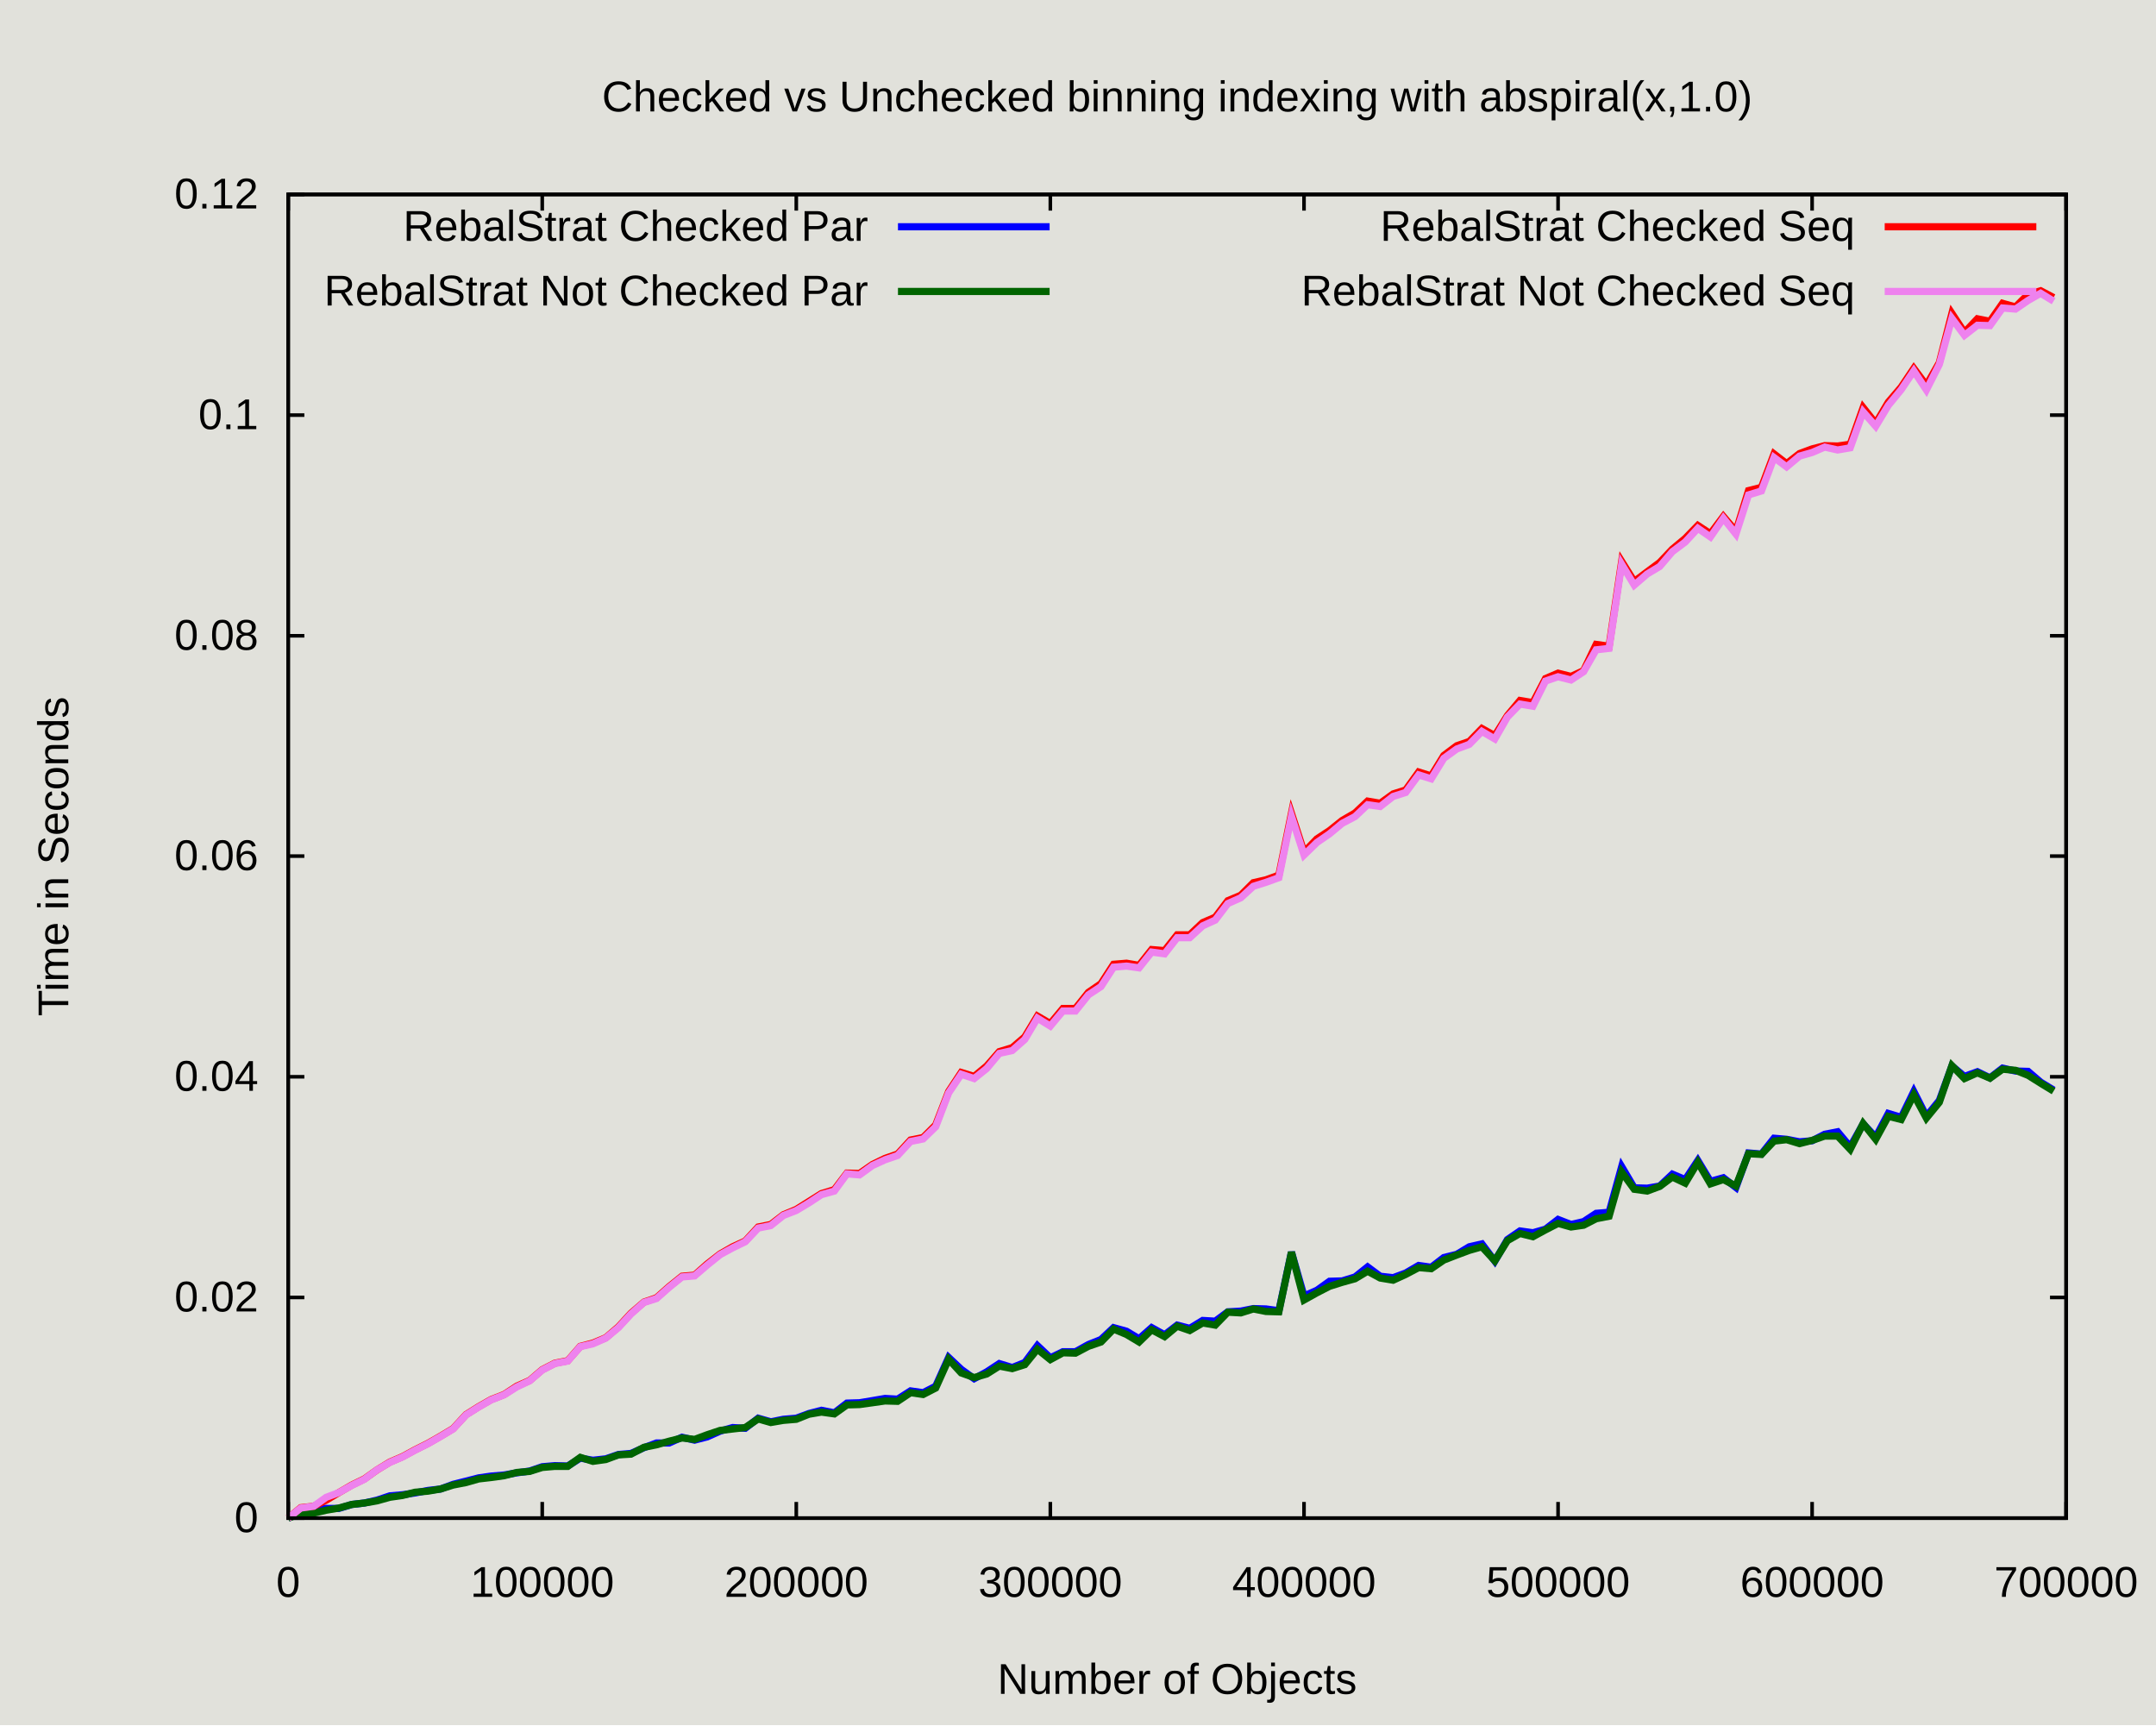
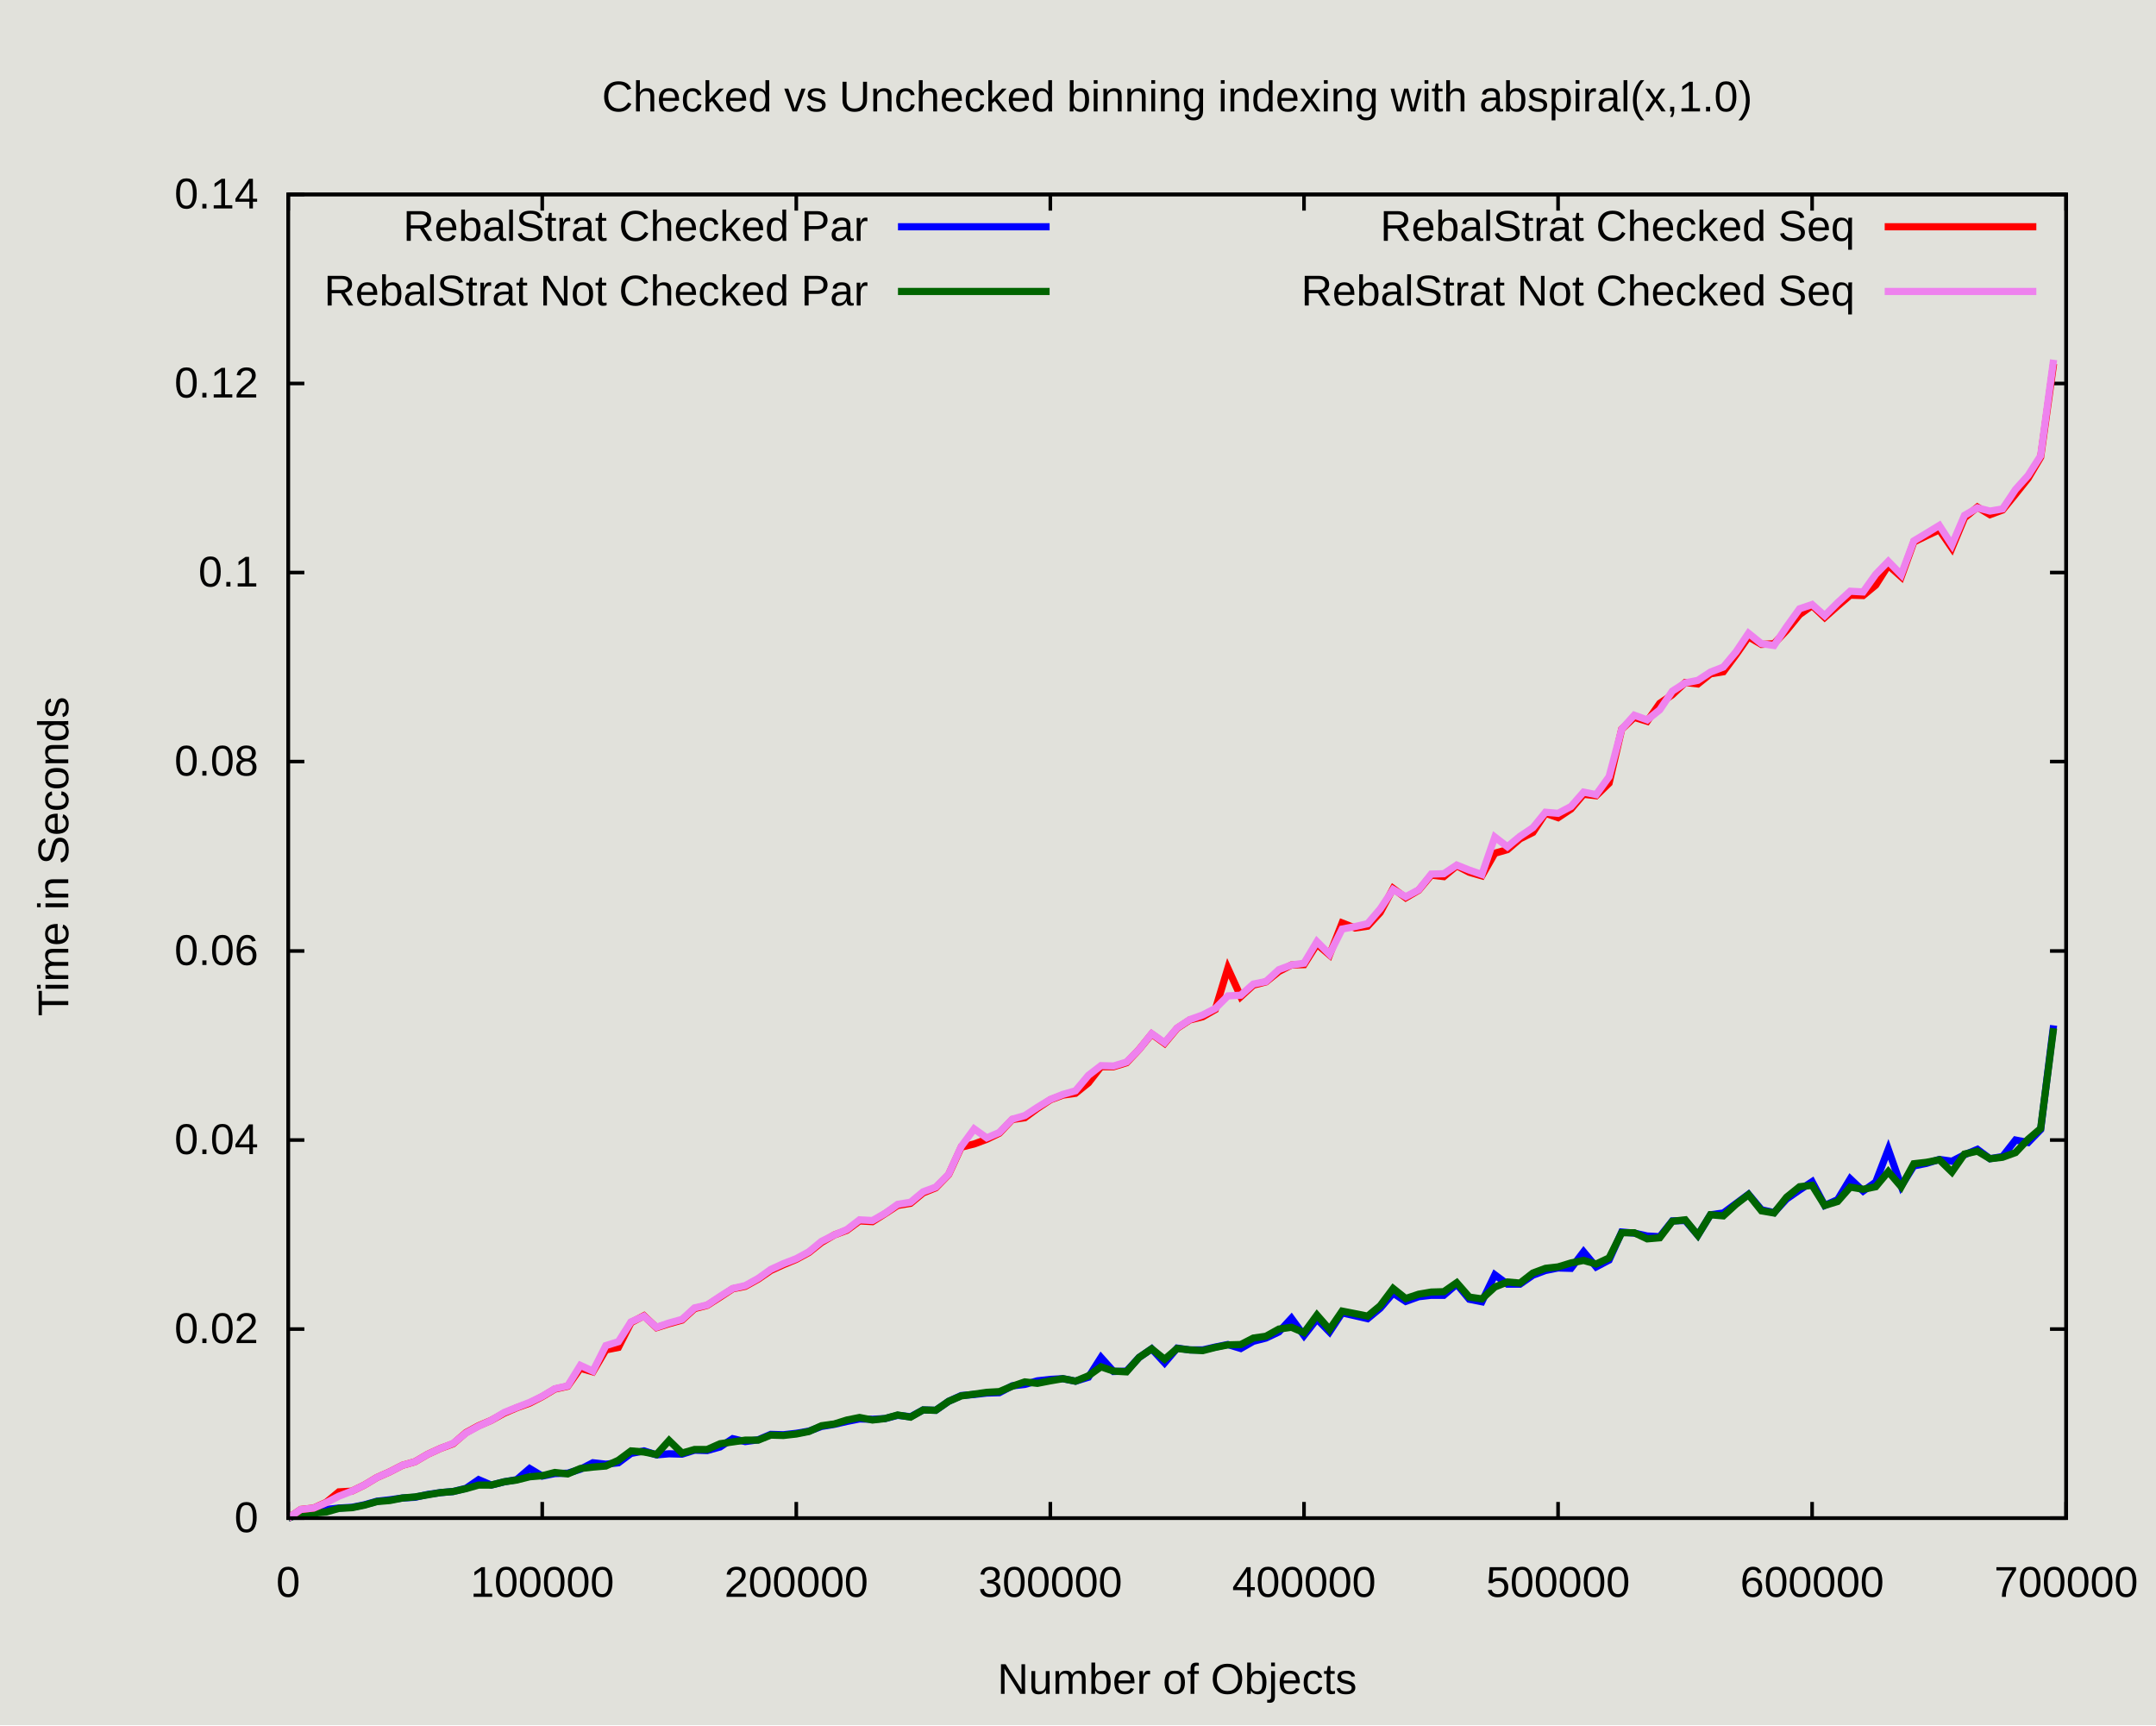
<svg xmlns="http://www.w3.org/2000/svg" xmlns:xlink="http://www.w3.org/1999/xlink" width="600" height="480" viewBox="0 0 600 480">
  <g id="gnuplot_canvas">
    <rect x="0" y="0" width="600" height="480" fill="#e1e1db" />
    <defs>
      <circle id="gpDot" r="0.5" stroke-width="0.5" stroke="currentColor" />
      <path id="gpPt0" stroke-width="0.222" stroke="currentColor" d="M-1,0 h2 M0,-1 v2" />
      <path id="gpPt1" stroke-width="0.222" stroke="currentColor" d="M-1,-1 L1,1 M1,-1 L-1,1" />
      <path id="gpPt2" stroke-width="0.222" stroke="currentColor" d="M-1,0 L1,0 M0,-1 L0,1 M-1,-1 L1,1 M-1,1 L1,-1" />
      <rect id="gpPt3" stroke-width="0.222" stroke="currentColor" x="-1" y="-1" width="2" height="2" />
      <rect id="gpPt4" stroke-width="0.222" stroke="currentColor" fill="currentColor" x="-1" y="-1" width="2" height="2" />
      <circle id="gpPt5" stroke-width="0.222" stroke="currentColor" cx="0" cy="0" r="1" />
      <use xlink:href="#gpPt5" id="gpPt6" fill="currentColor" stroke="none" />
      <path id="gpPt7" stroke-width="0.222" stroke="currentColor" d="M0,-1.33 L-1.33,0.67 L1.33,0.67 z" />
      <use xlink:href="#gpPt7" id="gpPt8" fill="currentColor" stroke="none" />
      <use xlink:href="#gpPt7" id="gpPt9" stroke="currentColor" transform="rotate(180)" />
      <use xlink:href="#gpPt9" id="gpPt10" fill="currentColor" stroke="none" />
      <use xlink:href="#gpPt3" id="gpPt11" stroke="currentColor" transform="rotate(45)" />
      <use xlink:href="#gpPt11" id="gpPt12" fill="currentColor" stroke="none" />
      <path id="gpPt13" stroke-width="0.222" stroke="currentColor" d="M0,1.330 L1.265,0.411 L0.782,-1.067 L-0.782,-1.076 L-1.265,0.411 z" />
      <use xlink:href="#gpPt13" id="gpPt14" fill="currentColor" stroke="none" />
      <filter id="textbox" filterUnits="objectBoundingBox" x="0" y="0" height="1" width="1">
        <feFlood flood-color="#E1E1DB" flood-opacity="1" result="bgnd" />
        <feComposite in="SourceGraphic" in2="bgnd" operator="atop" />
      </filter>
      <filter id="greybox" filterUnits="objectBoundingBox" x="0" y="0" height="1" width="1">
        <feFlood flood-color="lightgrey" flood-opacity="1" result="grey" />
        <feComposite in="SourceGraphic" in2="grey" operator="atop" />
      </filter>
    </defs>
    <g fill="none" color="#E1E1DB" stroke="currentColor" stroke-width="1.00" stroke-linecap="butt" stroke-linejoin="miter">
</g>
    <g fill="none" color="black" stroke="currentColor" stroke-width="1.00" stroke-linecap="butt" stroke-linejoin="miter">
      <path stroke="rgb(  0,   0,   0)" d="M80.2,422.4 L84.7,422.4 M575.0,422.4 L570.5,422.4  " />
      <g transform="translate(71.9,426.3)" stroke="none" fill="rgb(0,0,0)" font-family="Arial" font-size="12.00" text-anchor="end">
        <text>
          <tspan font-family="Arial"> 0</tspan>
        </text>
      </g>
    </g>
    <g fill="none" color="black" stroke="currentColor" stroke-width="1.00" stroke-linecap="butt" stroke-linejoin="miter">
-       <path stroke="rgb(  0,   0,   0)" d="M80.2,361.0 L84.7,361.0 M575.0,361.0 L570.5,361.0  " />
-       <g transform="translate(71.9,364.9)" stroke="none" fill="rgb(0,0,0)" font-family="Arial" font-size="12.00" text-anchor="end">
+       <path stroke="rgb(  0,   0,   0)" d="M80.2,369.8 L84.7,369.8 M575.0,369.8 L570.5,369.8  " />
+       <g transform="translate(71.9,373.7)" stroke="none" fill="rgb(0,0,0)" font-family="Arial" font-size="12.00" text-anchor="end">
        <text>
          <tspan font-family="Arial"> 0.02</tspan>
        </text>
      </g>
    </g>
    <g fill="none" color="black" stroke="currentColor" stroke-width="1.00" stroke-linecap="butt" stroke-linejoin="miter">
-       <path stroke="rgb(  0,   0,   0)" d="M80.2,299.6 L84.7,299.6 M575.0,299.6 L570.5,299.6  " />
-       <g transform="translate(71.9,303.5)" stroke="none" fill="rgb(0,0,0)" font-family="Arial" font-size="12.00" text-anchor="end">
+       <path stroke="rgb(  0,   0,   0)" d="M80.2,317.2 L84.7,317.2 M575.0,317.2 L570.5,317.2  " />
+       <g transform="translate(71.9,321.1)" stroke="none" fill="rgb(0,0,0)" font-family="Arial" font-size="12.00" text-anchor="end">
        <text>
          <tspan font-family="Arial"> 0.04</tspan>
        </text>
      </g>
    </g>
    <g fill="none" color="black" stroke="currentColor" stroke-width="1.00" stroke-linecap="butt" stroke-linejoin="miter">
-       <path stroke="rgb(  0,   0,   0)" d="M80.2,238.2 L84.7,238.2 M575.0,238.2 L570.5,238.2  " />
-       <g transform="translate(71.9,242.1)" stroke="none" fill="rgb(0,0,0)" font-family="Arial" font-size="12.00" text-anchor="end">
+       <path stroke="rgb(  0,   0,   0)" d="M80.2,264.6 L84.7,264.6 M575.0,264.6 L570.5,264.6  " />
+       <g transform="translate(71.9,268.5)" stroke="none" fill="rgb(0,0,0)" font-family="Arial" font-size="12.00" text-anchor="end">
        <text>
          <tspan font-family="Arial"> 0.06</tspan>
        </text>
      </g>
    </g>
    <g fill="none" color="black" stroke="currentColor" stroke-width="1.00" stroke-linecap="butt" stroke-linejoin="miter">
-       <path stroke="rgb(  0,   0,   0)" d="M80.2,176.9 L84.7,176.9 M575.0,176.9 L570.5,176.9  " />
-       <g transform="translate(71.9,180.8)" stroke="none" fill="rgb(0,0,0)" font-family="Arial" font-size="12.00" text-anchor="end">
+       <path stroke="rgb(  0,   0,   0)" d="M80.2,211.9 L84.7,211.9 M575.0,211.9 L570.5,211.9  " />
+       <g transform="translate(71.9,215.8)" stroke="none" fill="rgb(0,0,0)" font-family="Arial" font-size="12.00" text-anchor="end">
        <text>
          <tspan font-family="Arial"> 0.08</tspan>
        </text>
      </g>
    </g>
    <g fill="none" color="black" stroke="currentColor" stroke-width="1.00" stroke-linecap="butt" stroke-linejoin="miter">
-       <path stroke="rgb(  0,   0,   0)" d="M80.2,115.5 L84.7,115.5 M575.0,115.5 L570.5,115.5  " />
-       <g transform="translate(71.9,119.4)" stroke="none" fill="rgb(0,0,0)" font-family="Arial" font-size="12.00" text-anchor="end">
+       <path stroke="rgb(  0,   0,   0)" d="M80.2,159.3 L84.7,159.3 M575.0,159.3 L570.5,159.3  " />
+       <g transform="translate(71.9,163.2)" stroke="none" fill="rgb(0,0,0)" font-family="Arial" font-size="12.00" text-anchor="end">
        <text>
          <tspan font-family="Arial"> 0.1</tspan>
+         </text>
+       </g>
+     </g>
+     <g fill="none" color="black" stroke="currentColor" stroke-width="1.00" stroke-linecap="butt" stroke-linejoin="miter">
+       <path stroke="rgb(  0,   0,   0)" d="M80.2,106.7 L84.7,106.7 M575.0,106.7 L570.5,106.7  " />
+       <g transform="translate(71.9,110.6)" stroke="none" fill="rgb(0,0,0)" font-family="Arial" font-size="12.00" text-anchor="end">
+         <text>
+           <tspan font-family="Arial"> 0.12</tspan>
        </text>
      </g>
    </g>
    <g fill="none" color="black" stroke="currentColor" stroke-width="1.00" stroke-linecap="butt" stroke-linejoin="miter">
      <path stroke="rgb(  0,   0,   0)" d="M80.2,54.1 L84.7,54.1 M575.0,54.1 L570.5,54.1  " />
      <g transform="translate(71.9,58.0)" stroke="none" fill="rgb(0,0,0)" font-family="Arial" font-size="12.00" text-anchor="end">
        <text>
-           <tspan font-family="Arial"> 0.12</tspan>
+           <tspan font-family="Arial"> 0.14</tspan>
        </text>
      </g>
    </g>
    <g fill="none" color="black" stroke="currentColor" stroke-width="1.00" stroke-linecap="butt" stroke-linejoin="miter">
      <path stroke="rgb(  0,   0,   0)" d="M80.2,422.4 L80.2,417.9 M80.2,54.1 L80.2,58.6  " />
      <g transform="translate(80.2,444.3)" stroke="none" fill="rgb(0,0,0)" font-family="Arial" font-size="12.00" text-anchor="middle">
        <text>
          <tspan font-family="Arial"> 0</tspan>
        </text>
      </g>
    </g>
    <g fill="none" color="black" stroke="currentColor" stroke-width="1.00" stroke-linecap="butt" stroke-linejoin="miter">
      <path stroke="rgb(  0,   0,   0)" d="M150.9,422.4 L150.9,417.9 M150.9,54.1 L150.9,58.6  " />
      <g transform="translate(150.9,444.3)" stroke="none" fill="rgb(0,0,0)" font-family="Arial" font-size="12.00" text-anchor="middle">
        <text>
          <tspan font-family="Arial"> 100000</tspan>
        </text>
      </g>
    </g>
    <g fill="none" color="black" stroke="currentColor" stroke-width="1.00" stroke-linecap="butt" stroke-linejoin="miter">
      <path stroke="rgb(  0,   0,   0)" d="M221.6,422.4 L221.6,417.9 M221.6,54.1 L221.6,58.6  " />
      <g transform="translate(221.6,444.3)" stroke="none" fill="rgb(0,0,0)" font-family="Arial" font-size="12.00" text-anchor="middle">
        <text>
          <tspan font-family="Arial"> 200000</tspan>
        </text>
      </g>
    </g>
    <g fill="none" color="black" stroke="currentColor" stroke-width="1.00" stroke-linecap="butt" stroke-linejoin="miter">
      <path stroke="rgb(  0,   0,   0)" d="M292.3,422.4 L292.3,417.9 M292.3,54.1 L292.3,58.6  " />
      <g transform="translate(292.3,444.3)" stroke="none" fill="rgb(0,0,0)" font-family="Arial" font-size="12.00" text-anchor="middle">
        <text>
          <tspan font-family="Arial"> 300000</tspan>
        </text>
      </g>
    </g>
    <g fill="none" color="black" stroke="currentColor" stroke-width="1.00" stroke-linecap="butt" stroke-linejoin="miter">
      <path stroke="rgb(  0,   0,   0)" d="M362.9,422.4 L362.9,417.9 M362.9,54.1 L362.9,58.6  " />
      <g transform="translate(362.9,444.3)" stroke="none" fill="rgb(0,0,0)" font-family="Arial" font-size="12.00" text-anchor="middle">
        <text>
          <tspan font-family="Arial"> 400000</tspan>
        </text>
      </g>
    </g>
    <g fill="none" color="black" stroke="currentColor" stroke-width="1.00" stroke-linecap="butt" stroke-linejoin="miter">
      <path stroke="rgb(  0,   0,   0)" d="M433.6,422.4 L433.6,417.9 M433.6,54.1 L433.6,58.6  " />
      <g transform="translate(433.6,444.3)" stroke="none" fill="rgb(0,0,0)" font-family="Arial" font-size="12.00" text-anchor="middle">
        <text>
          <tspan font-family="Arial"> 500000</tspan>
        </text>
      </g>
    </g>
    <g fill="none" color="black" stroke="currentColor" stroke-width="1.00" stroke-linecap="butt" stroke-linejoin="miter">
      <path stroke="rgb(  0,   0,   0)" d="M504.3,422.4 L504.3,417.9 M504.3,54.1 L504.3,58.6  " />
      <g transform="translate(504.3,444.3)" stroke="none" fill="rgb(0,0,0)" font-family="Arial" font-size="12.00" text-anchor="middle">
        <text>
          <tspan font-family="Arial"> 600000</tspan>
        </text>
      </g>
    </g>
    <g fill="none" color="black" stroke="currentColor" stroke-width="1.00" stroke-linecap="butt" stroke-linejoin="miter">
      <path stroke="rgb(  0,   0,   0)" d="M575.0,422.4 L575.0,417.9 M575.0,54.1 L575.0,58.6  " />
      <g transform="translate(575.0,444.3)" stroke="none" fill="rgb(0,0,0)" font-family="Arial" font-size="12.00" text-anchor="middle">
        <text>
          <tspan font-family="Arial"> 700000</tspan>
        </text>
      </g>
    </g>
    <g fill="none" color="black" stroke="currentColor" stroke-width="1.00" stroke-linecap="butt" stroke-linejoin="miter">
</g>
    <g fill="none" color="black" stroke="currentColor" stroke-width="1.00" stroke-linecap="butt" stroke-linejoin="miter">
      <path stroke="rgb(  0,   0,   0)" d="M80.2,54.1 L80.2,422.4 L575.0,422.4 L575.0,54.1 L80.2,54.1 Z  " />
    </g>
    <g fill="none" color="black" stroke="currentColor" stroke-width="1.00" stroke-linecap="butt" stroke-linejoin="miter">
      <g transform="translate(19.0,238.3) rotate(270)" stroke="none" fill="black" font-family="Arial" font-size="12.00" text-anchor="middle">
        <text>
          <tspan font-family="Arial">Time in Seconds</tspan>
        </text>
      </g>
    </g>
    <g fill="none" color="black" stroke="currentColor" stroke-width="1.00" stroke-linecap="butt" stroke-linejoin="miter">
      <g transform="translate(327.6,471.3)" stroke="none" fill="black" font-family="Arial" font-size="12.00" text-anchor="middle">
        <text>
          <tspan font-family="Arial">Number of Objects</tspan>
        </text>
      </g>
    </g>
    <g fill="none" color="black" stroke="currentColor" stroke-width="1.00" stroke-linecap="butt" stroke-linejoin="miter">
      <g transform="translate(327.6,31.0)" stroke="none" fill="black" font-family="Arial" font-size="12.00" text-anchor="middle">
        <text>
          <tspan font-family="Arial">Checked vs Unchecked binning indexing with abspiral(x,1.0)</tspan>
        </text>
      </g>
    </g>
    <g fill="none" color="black" stroke="currentColor" stroke-width="1.00" stroke-linecap="butt" stroke-linejoin="miter">
</g>
    <g id="gnuplot_plot_1">
      <g fill="none" color="#E1E1DB" stroke="currentColor" stroke-width="2.00" stroke-linecap="butt" stroke-linejoin="miter">
</g>
      <g fill="none" color="black" stroke="currentColor" stroke-width="2.00" stroke-linecap="butt" stroke-linejoin="miter">
        <g transform="translate(241.6,67.0)" stroke="none" fill="black" font-family="Arial" font-size="12.00" text-anchor="end">
          <text>
            <tspan font-family="Arial">RebalStrat Checked Par</tspan>
          </text>
        </g>
      </g>
      <g fill="none" color="black" stroke="currentColor" stroke-width="2.00" stroke-linecap="butt" stroke-linejoin="miter">
-         <path stroke="rgb(  0,   0, 255)" d="M249.9,63.1 L292.1,63.1 M80.2,422.4 L83.7,420.8 L87.3,419.9 L90.8,419.7 L94.3,419.7 L97.9,418.6   L101.4,418.2 L104.9,417.4 L108.5,416.2 L112.0,415.9 L115.5,415.4 L119.1,414.7 L122.6,414.3 L126.1,413.0   L129.7,412.1 L133.2,411.2 L136.7,410.7 L140.3,410.4 L143.8,409.8 L147.4,409.3 L150.9,408.1 L154.4,407.8   L158.0,407.9 L161.5,405.7 L165.0,406.3 L168.6,405.9 L172.1,404.7 L175.6,404.4 L179.2,402.8 L182.7,401.5   L186.2,401.5 L189.8,399.9 L193.3,400.7 L196.8,399.8 L200.4,398.2 L203.9,397.2 L207.4,397.4 L211.0,394.6   L214.5,395.6 L218.0,394.9 L221.6,394.6 L225.1,393.3 L228.6,392.4 L232.2,393.1 L235.7,390.4 L239.2,390.3   L242.8,389.7 L246.3,389.1 L249.8,389.3 L253.4,387.0 L256.9,387.5 L260.4,385.7 L264.0,377.7 L267.5,381.0   L271.1,383.6 L274.6,381.7 L278.1,379.4 L281.7,380.5 L285.2,379.1 L288.7,374.4 L292.3,377.8 L295.8,376.1   L299.3,376.1 L302.9,374.1 L306.4,372.7 L309.9,369.4 L313.5,370.4 L317.0,372.5 L320.5,369.4 L324.1,371.4   L327.6,368.7 L331.1,369.6 L334.7,367.4 L338.2,367.6 L341.7,365.0 L345.3,364.8 L348.8,364.1 L352.3,364.2   L355.9,364.7 L359.4,348.4 L362.9,360.6 L366.5,359.0 L370.0,356.5 L373.5,356.4 L377.1,355.3 L380.6,352.5   L384.1,355.1 L387.7,355.5 L391.2,354.2 L394.8,352.1 L398.3,352.6 L401.8,349.9 L405.4,349.0 L408.9,346.9   L412.4,346.1 L416.0,350.9 L419.5,344.9 L423.0,342.5 L426.6,343.0 L430.1,342.0 L433.6,339.3 L437.2,340.7   L440.7,339.9 L444.2,337.6 L447.8,337.3 L451.3,324.6 L454.8,330.5 L458.4,330.6 L461.9,330.0 L465.4,326.7   L469.0,328.2 L472.5,322.9 L476.0,328.7 L479.6,327.7 L483.1,330.4 L486.6,320.8 L490.2,321.1 L493.7,316.7   L497.2,317.0 L500.8,317.7 L504.3,317.4 L507.8,315.6 L511.4,314.9 L514.9,319.1 L518.5,312.7 L522.0,316.4   L525.5,309.8 L529.1,310.9 L532.6,303.7 L536.1,310.6 L539.7,306.2 L543.2,296.6 L546.7,299.5 L550.3,298.2   L553.8,299.9 L557.3,297.2 L560.9,298.0 L564.4,298.1 L567.9,301.1 L571.5,303.3  " />
+         <path stroke="rgb(  0,   0, 255)" d="M249.9,63.1 L292.1,63.1 M80.2,422.4 L83.7,421.0 L87.3,420.7 L90.8,420.0 L94.3,419.6 L97.9,419.4   L101.4,418.7 L104.9,417.7 L108.5,417.3 L112.0,416.8 L115.5,416.6 L119.1,415.8 L122.6,415.3 L126.1,415.0   L129.7,414.1 L133.2,411.7 L136.7,413.2 L140.3,412.3 L143.8,411.7 L147.4,408.6 L150.9,410.7 L154.4,410.0   L158.0,409.9 L161.5,408.8 L165.0,407.0 L168.6,407.4 L172.1,407.0 L175.6,404.4 L179.2,403.7 L182.7,404.8   L186.2,404.5 L189.8,404.6 L193.3,403.5 L196.8,403.6 L200.4,402.6 L203.9,400.3 L207.4,401.1 L211.0,400.6   L214.5,399.1 L218.0,399.2 L221.6,398.8 L225.1,398.2 L228.6,396.9 L232.2,396.3 L235.7,395.5 L239.2,394.8   L242.8,394.9 L246.3,394.7 L249.8,393.8 L253.4,394.2 L256.9,392.3 L260.4,392.4 L264.0,389.9 L267.5,388.3   L271.1,388.0 L274.6,387.6 L278.1,387.5 L281.7,385.6 L285.2,385.2 L288.7,384.2 L292.3,383.8 L295.8,383.6   L299.3,384.3 L302.9,383.2 L306.4,377.7 L309.9,381.6 L313.5,381.5 L317.0,377.7 L320.5,375.3 L324.1,379.2   L327.6,375.1 L331.1,375.6 L334.7,375.6 L338.2,374.8 L341.7,374.1 L345.3,375.2 L348.8,373.2 L352.3,372.3   L355.9,370.6 L359.4,366.8 L362.9,371.6 L366.5,367.0 L370.0,370.6 L373.5,365.3 L377.1,366.1 L380.6,366.9   L384.1,364.0 L387.7,359.8 L391.2,362.1 L394.8,360.8 L398.3,360.4 L401.8,360.4 L405.4,357.3 L408.9,361.5   L412.4,362.2 L416.0,354.7 L419.5,357.3 L423.0,357.3 L426.6,354.8 L430.1,353.5 L433.6,352.8 L437.2,352.9   L440.7,348.3 L444.2,352.5 L447.8,350.6 L451.3,342.8 L454.8,343.1 L458.4,343.9 L461.9,344.1 L465.4,339.7   L469.0,339.6 L472.5,343.7 L476.0,338.0 L479.6,337.5 L483.1,334.9 L486.6,332.3 L490.2,336.6 L493.7,337.4   L497.2,333.6 L500.8,331.1 L504.3,328.8 L507.8,335.4 L511.4,333.8 L514.9,328.0 L518.5,331.4 L522.0,328.9   L525.5,319.8 L529.1,330.0 L532.6,324.4 L536.1,323.7 L539.7,322.6 L543.2,323.1 L546.7,321.3 L550.3,319.8   L553.8,322.4 L557.3,321.8 L560.9,317.2 L564.4,317.9 L567.9,314.3 L571.5,285.3  " />
      </g>
    </g>
    <g id="gnuplot_plot_2">
      <g fill="none" color="black" stroke="currentColor" stroke-width="2.00" stroke-linecap="butt" stroke-linejoin="miter">
        <g transform="translate(241.6,85.0)" stroke="none" fill="black" font-family="Arial" font-size="12.00" text-anchor="end">
          <text>
            <tspan font-family="Arial">RebalStrat Not Checked Par</tspan>
          </text>
        </g>
      </g>
      <g fill="none" color="black" stroke="currentColor" stroke-width="2.00" stroke-linecap="butt" stroke-linejoin="miter">
-         <path stroke="rgb(  0, 100,   0)" d="M249.9,81.1 L292.1,81.1 M80.2,422.4 L83.7,421.1 L87.3,421.0 L90.8,420.2 L94.3,419.6 L97.9,418.6   L101.4,418.2 L104.9,417.6 L108.5,416.6 L112.0,416.1 L115.5,415.2 L119.1,414.9 L122.6,414.3 L126.1,413.2   L129.7,412.5 L133.2,411.5 L136.7,411.1 L140.3,410.6 L143.8,409.7 L147.4,409.4 L150.9,408.3 L154.4,408.0   L158.0,408.0 L161.5,405.5 L165.0,406.6 L168.6,406.1 L172.1,404.8 L175.6,404.6 L179.2,402.7 L182.7,402.0   L186.2,401.0 L189.8,400.1 L193.3,400.5 L196.8,399.2 L200.4,398.0 L203.9,397.6 L207.4,397.2 L211.0,394.8   L214.5,395.8 L218.0,395.2 L221.6,394.9 L225.1,393.5 L228.6,392.9 L232.2,393.4 L235.7,390.9 L239.2,390.8   L242.8,390.3 L246.3,389.8 L249.8,389.9 L253.4,387.5 L256.9,388.0 L260.4,386.2 L264.0,378.2 L267.5,382.0   L271.1,383.3 L274.6,382.3 L278.1,380.1 L281.7,380.8 L285.2,379.7 L288.7,375.4 L292.3,378.3 L295.8,376.4   L299.3,376.5 L302.9,374.6 L306.4,373.4 L309.9,369.8 L313.5,371.3 L317.0,373.4 L320.5,370.0 L324.1,371.9   L327.6,369.0 L331.1,370.2 L334.7,368.1 L338.2,368.7 L341.7,365.1 L345.3,365.3 L348.8,364.2 L352.3,364.9   L355.9,365.0 L359.4,348.4 L362.9,361.7 L366.5,359.7 L370.0,357.9 L373.5,356.8 L377.1,355.8 L380.6,353.7   L384.1,355.6 L387.7,356.2 L391.2,354.6 L394.8,352.7 L398.3,353.0 L401.8,350.6 L405.4,349.2 L408.9,347.9   L412.4,346.9 L416.0,350.8 L419.5,345.2 L423.0,343.2 L426.6,344.1 L430.1,342.2 L433.6,340.4 L437.2,341.4   L440.7,340.9 L444.2,339.1 L447.8,338.4 L451.3,326.1 L454.8,330.9 L458.4,331.4 L461.9,330.1 L465.4,327.5   L469.0,329.2 L472.5,323.4 L476.0,329.4 L479.6,328.2 L483.1,330.0 L486.6,321.0 L490.2,321.2 L493.7,317.5   L497.2,317.1 L500.8,318.2 L504.3,317.3 L507.8,316.1 L511.4,316.1 L514.9,319.8 L518.5,312.6 L522.0,317.0   L525.5,310.6 L529.1,311.5 L532.6,304.6 L536.1,311.1 L539.7,306.7 L543.2,296.5 L546.7,300.1 L550.3,298.5   L553.8,300.0 L557.3,297.5 L560.9,297.8 L564.4,299.2 L567.9,301.4 L571.5,303.6  " />
+         <path stroke="rgb(  0, 100,   0)" d="M249.9,81.1 L292.1,81.1 M80.2,422.4 L83.7,421.0 L87.3,421.0 L90.8,420.7 L94.3,419.7 L97.9,419.5   L101.4,418.8 L104.9,417.8 L108.5,417.5 L112.0,416.8 L115.5,416.5 L119.1,415.9 L122.6,415.3 L126.1,415.0   L129.7,414.2 L133.2,413.2 L136.7,413.2 L140.3,412.3 L143.8,411.8 L147.4,410.9 L150.9,410.6 L154.4,409.7   L158.0,410.1 L161.5,408.6 L165.0,408.2 L168.6,407.9 L172.1,406.3 L175.6,403.7 L179.2,404.0 L182.7,404.7   L186.2,400.8 L189.8,404.3 L193.3,403.3 L196.8,403.3 L200.4,401.7 L203.9,401.2 L207.4,400.7 L211.0,400.7   L214.5,399.3 L218.0,399.4 L221.6,399.0 L225.1,398.3 L228.6,396.7 L232.2,396.2 L235.7,395.1 L239.2,394.4   L242.8,395.1 L246.3,394.7 L249.8,393.7 L253.4,394.3 L256.9,392.3 L260.4,392.4 L264.0,389.9 L267.5,388.4   L271.1,387.9 L274.6,387.4 L278.1,387.2 L281.7,385.7 L285.2,384.5 L288.7,384.9 L292.3,384.2 L295.8,383.6   L299.3,384.3 L302.9,382.8 L306.4,380.3 L309.9,381.5 L313.5,381.7 L317.0,377.7 L320.5,375.3 L324.1,378.2   L327.6,375.2 L331.1,375.6 L334.7,375.8 L338.2,374.9 L341.7,374.2 L345.3,374.1 L348.8,372.3 L352.3,371.8   L355.9,369.8 L359.4,369.3 L362.9,370.8 L366.5,365.9 L370.0,369.9 L373.5,364.8 L377.1,365.5 L380.6,366.2   L384.1,363.3 L387.7,358.5 L391.2,361.3 L394.8,360.1 L398.3,359.5 L401.8,359.4 L405.4,356.9 L408.9,360.9   L412.4,361.4 L416.0,358.1 L419.5,356.7 L423.0,357.0 L426.6,354.2 L430.1,352.9 L433.6,352.5 L437.2,351.4   L440.7,350.7 L444.2,351.7 L447.8,350.0 L451.3,343.0 L454.8,343.0 L458.4,344.7 L461.9,344.4 L465.4,339.8   L469.0,339.4 L472.5,343.7 L476.0,338.0 L479.6,338.3 L483.1,335.1 L486.6,332.4 L490.2,336.9 L493.7,337.5   L497.2,333.1 L500.8,330.2 L504.3,329.8 L507.8,335.4 L511.4,334.3 L514.9,330.3 L518.5,330.9 L522.0,330.2   L525.5,326.0 L529.1,330.2 L532.6,323.8 L536.1,323.4 L539.7,322.7 L543.2,326.1 L546.7,321.1 L550.3,320.3   L553.8,322.4 L557.3,322.0 L560.9,320.7 L564.4,317.0 L567.9,314.0 L571.5,286.1  " />
      </g>
    </g>
    <g id="gnuplot_plot_3">
      <g fill="none" color="black" stroke="currentColor" stroke-width="2.00" stroke-linecap="butt" stroke-linejoin="miter">
        <g transform="translate(516.2,67.0)" stroke="none" fill="black" font-family="Arial" font-size="12.00" text-anchor="end">
          <text>
            <tspan font-family="Arial">RebalStrat Checked Seq</tspan>
          </text>
        </g>
      </g>
      <g fill="none" color="black" stroke="currentColor" stroke-width="2.00" stroke-linecap="butt" stroke-linejoin="miter">
-         <path stroke="rgb(255,   0,   0)" d="M524.5,63.1 L566.7,63.1 M80.2,422.4 L83.7,419.5 L87.3,419.1 L90.8,417.4 L94.3,415.3 L97.9,413.2   L101.4,411.5 L104.9,409.0 L108.5,406.8 L112.0,405.3 L115.5,403.4 L119.1,401.6 L122.6,399.6 L126.1,397.5   L129.7,393.6 L133.2,391.4 L136.7,389.4 L140.3,388.0 L143.8,385.7 L147.4,384.1 L150.9,381.1 L154.4,379.3   L158.0,378.6 L161.5,374.6 L165.0,373.7 L168.6,372.2 L172.1,369.2 L175.6,365.4 L179.2,362.3 L182.7,361.1   L186.2,358.0 L189.8,355.1 L193.3,354.8 L196.8,351.7 L200.4,348.9 L203.9,346.9 L207.4,345.3 L211.0,341.4   L214.5,340.7 L218.0,338.0 L221.6,336.5 L225.1,334.3 L228.6,332.1 L232.2,331.0 L235.7,326.4 L239.2,326.5   L242.8,324.0 L246.3,322.3 L249.8,321.1 L253.4,317.2 L256.9,316.5 L260.4,313.0 L264.0,303.7 L267.5,298.4   L271.1,299.5 L274.6,296.6 L278.1,292.6 L281.7,291.5 L285.2,288.5 L288.7,282.7 L292.3,284.8 L295.8,280.6   L299.3,280.6 L302.9,276.1 L306.4,273.7 L309.9,268.3 L313.5,268.0 L317.0,268.6 L320.5,264.2 L324.1,264.5   L327.6,260.1 L331.1,260.1 L334.7,256.7 L338.2,255.2 L341.7,250.6 L345.3,249.1 L348.8,245.6 L352.3,244.8   L355.9,243.5 L359.4,226.3 L362.9,237.1 L366.5,233.4 L370.0,231.1 L373.5,228.3 L377.1,226.2 L380.6,222.9   L384.1,223.5 L387.7,220.9 L391.2,219.8 L394.8,214.8 L398.3,215.9 L401.8,210.2 L405.4,207.5 L408.9,206.3   L412.4,202.7 L416.0,204.7 L419.5,199.1 L423.0,194.9 L426.6,195.5 L430.1,188.8 L433.6,187.3 L437.2,188.2   L440.7,186.6 L444.2,179.3 L447.8,179.8 L451.3,156.2 L454.8,161.8 L458.4,159.1 L461.9,156.5 L465.4,152.8   L469.0,149.8 L472.5,146.2 L476.0,148.5 L479.6,143.7 L483.1,147.8 L486.6,136.5 L490.2,135.6 L493.7,126.3   L497.2,129.0 L500.8,126.2 L504.3,124.9 L507.8,124.0 L511.4,124.1 L514.9,123.6 L518.5,113.4 L522.0,117.8   L525.5,111.9 L529.1,107.7 L532.6,102.5 L536.1,107.2 L539.7,100.9 L543.2,87.2 L546.7,92.5 L550.3,88.7   L553.8,89.4 L557.3,84.4 L560.9,85.4 L564.4,81.9 L567.9,80.9 L571.5,82.8  " />
+         <path stroke="rgb(255,   0,   0)" d="M524.5,63.1 L566.7,63.1 M80.2,422.4 L83.7,420.0 L87.3,419.6 L90.8,418.0 L94.3,415.1 L97.9,414.9   L101.4,413.2 L104.9,411.1 L108.5,409.5 L112.0,407.7 L115.5,406.7 L119.1,404.6 L122.6,403.0 L126.1,401.7   L129.7,398.6 L133.2,396.7 L136.7,395.2 L140.3,393.2 L143.8,391.7 L147.4,390.4 L150.9,388.6 L154.4,386.5   L158.0,385.7 L161.5,380.7 L165.0,381.7 L168.6,375.6 L172.1,374.9 L175.6,368.0 L179.2,366.1 L182.7,369.4   L186.2,368.3 L189.8,367.3 L193.3,364.1 L196.8,363.2 L200.4,360.9 L203.9,358.6 L207.4,357.9 L211.0,355.9   L214.5,353.5 L218.0,351.9 L221.6,350.4 L225.1,348.5 L228.6,345.7 L232.2,343.6 L235.7,342.3 L239.2,339.7   L242.8,339.9 L246.3,337.7 L249.8,335.4 L253.4,334.8 L256.9,331.9 L260.4,330.5 L264.0,326.8 L267.5,319.2   L271.1,318.3 L274.6,317.0 L278.1,315.3 L281.7,311.5 L285.2,311.0 L288.7,308.4 L292.3,306.0 L295.8,304.7   L299.3,304.2 L302.9,301.3 L306.4,296.8 L309.9,296.8 L313.5,295.7 L317.0,292.0 L320.5,287.7 L324.1,290.3   L327.6,286.1 L331.1,283.8 L334.7,282.9 L338.2,280.9 L341.7,269.4 L345.3,277.3 L348.8,274.1 L352.3,273.2   L355.9,270.3 L359.4,268.5 L362.9,268.4 L366.5,262.7 L370.0,265.7 L373.5,256.8 L377.1,258.2 L380.6,257.7   L384.1,253.9 L387.7,247.2 L391.2,249.8 L394.8,247.7 L398.3,243.5 L401.8,243.9 L405.4,240.9 L408.9,242.7   L412.4,243.7 L416.0,237.4 L419.5,236.4 L423.0,233.4 L426.6,231.6 L430.1,226.3 L433.6,227.5 L437.2,225.1   L440.7,221.0 L444.2,221.4 L447.8,217.9 L451.3,202.9 L454.8,199.6 L458.4,200.7 L461.9,195.7 L465.4,193.3   L469.0,189.9 L472.5,190.3 L476.0,187.5 L479.6,186.9 L483.1,182.2 L486.6,177.2 L490.2,179.3 L493.7,179.1   L497.2,175.4 L500.8,171.0 L504.3,168.5 L507.8,171.8 L511.4,168.6 L514.9,165.6 L518.5,165.7 L522.0,162.8   L525.5,157.3 L529.1,160.5 L532.6,150.8 L536.1,149.1 L539.7,147.4 L543.2,152.5 L546.7,144.1 L550.3,141.1   L553.8,143.2 L557.3,141.9 L560.9,137.5 L564.4,133.1 L567.9,127.2 L571.5,101.2  " />
      </g>
    </g>
    <g id="gnuplot_plot_4">
      <g fill="none" color="black" stroke="currentColor" stroke-width="2.00" stroke-linecap="butt" stroke-linejoin="miter">
        <g transform="translate(516.2,85.0)" stroke="none" fill="black" font-family="Arial" font-size="12.00" text-anchor="end">
          <text>
            <tspan font-family="Arial">RebalStrat Not Checked Seq</tspan>
          </text>
        </g>
      </g>
      <g fill="none" color="black" stroke="currentColor" stroke-width="2.00" stroke-linecap="butt" stroke-linejoin="miter">
-         <path stroke="rgb(238, 130, 238)" d="M524.5,81.1 L566.7,81.1 M80.2,422.4 L83.7,419.6 L87.3,419.1 L90.8,416.6 L94.3,415.3 L97.9,413.3   L101.4,411.6 L104.9,409.0 L108.5,406.9 L112.0,405.4 L115.5,403.5 L119.1,401.7 L122.6,399.7 L126.1,397.6   L129.7,393.7 L133.2,391.5 L136.7,389.5 L140.3,388.1 L143.8,385.9 L147.4,384.2 L150.9,381.2 L154.4,379.4   L158.0,378.7 L161.5,374.7 L165.0,373.9 L168.6,372.3 L172.1,369.4 L175.6,365.6 L179.2,362.4 L182.7,361.3   L186.2,358.2 L189.8,355.3 L193.3,355.0 L196.8,352.0 L200.4,349.1 L203.9,347.2 L207.4,345.5 L211.0,341.7   L214.5,341.0 L218.0,338.2 L221.6,336.8 L225.1,334.7 L228.6,332.4 L232.2,331.4 L235.7,326.6 L239.2,326.9   L242.8,324.3 L246.3,322.7 L249.8,321.5 L253.4,317.6 L256.9,316.9 L260.4,313.5 L264.0,304.1 L267.5,298.9   L271.1,300.1 L274.6,297.3 L278.1,293.1 L281.7,292.3 L285.2,289.2 L288.7,283.3 L292.3,285.5 L295.8,281.3   L299.3,281.3 L302.9,276.8 L306.4,274.5 L309.9,269.1 L313.5,268.8 L317.0,269.3 L320.5,264.9 L324.1,265.4   L327.6,260.9 L331.1,260.9 L334.7,257.6 L338.2,256.0 L341.7,251.4 L345.3,249.8 L348.8,246.6 L352.3,245.5   L355.9,244.2 L359.4,227.1 L362.9,237.9 L366.5,234.4 L370.0,232.0 L373.5,229.1 L377.1,227.2 L380.6,223.9   L384.1,224.4 L387.7,221.6 L391.2,220.5 L394.8,215.6 L398.3,216.7 L401.8,211.0 L405.4,208.4 L408.9,207.1   L412.4,203.5 L416.0,205.6 L419.5,199.5 L423.0,195.9 L426.6,196.5 L430.1,189.5 L433.6,188.3 L437.2,189.2   L440.7,186.9 L444.2,180.8 L447.8,180.4 L451.3,157.0 L454.8,162.8 L458.4,159.7 L461.9,157.6 L465.4,153.5   L469.0,150.8 L472.5,147.0 L476.0,149.4 L479.6,144.2 L483.1,148.6 L486.6,137.7 L490.2,136.6 L493.7,127.3   L497.2,129.9 L500.8,126.9 L504.3,125.9 L507.8,124.4 L511.4,125.2 L514.9,124.6 L518.5,114.6 L522.0,118.6   L525.5,112.8 L529.1,108.4 L532.6,103.2 L536.1,108.5 L539.7,101.4 L543.2,88.6 L546.7,93.3 L550.3,90.5   L553.8,90.6 L557.3,85.7 L560.9,86.0 L564.4,83.6 L567.9,81.6 L571.5,83.8  " />
+         <path stroke="rgb(238, 130, 238)" d="M524.5,81.1 L566.7,81.1 M80.2,422.4 L83.7,420.0 L87.3,419.6 L90.8,418.1 L94.3,416.3 L97.9,414.9   L101.4,413.2 L104.9,411.1 L108.5,409.5 L112.0,407.7 L115.5,406.7 L119.1,404.6 L122.6,403.0 L126.1,401.6   L129.7,398.7 L133.2,396.8 L136.7,395.2 L140.3,393.0 L143.8,391.6 L147.4,390.2 L150.9,388.5 L154.4,386.4   L158.0,385.6 L161.5,379.9 L165.0,381.5 L168.6,374.4 L172.1,373.3 L175.6,367.8 L179.2,366.2 L182.7,369.3   L186.2,368.1 L189.8,367.1 L193.3,363.9 L196.8,363.1 L200.4,360.7 L203.9,358.5 L207.4,357.7 L211.0,355.7   L214.5,353.2 L218.0,351.6 L221.6,350.2 L225.1,348.3 L228.6,345.4 L232.2,343.6 L235.7,342.1 L239.2,339.4   L242.8,339.6 L246.3,337.6 L249.8,335.1 L253.4,334.5 L256.9,331.6 L260.4,330.3 L264.0,326.7 L267.5,319.0   L271.1,314.1 L274.6,316.6 L278.1,315.1 L281.7,311.4 L285.2,310.4 L288.7,308.1 L292.3,305.9 L295.8,304.5   L299.3,303.5 L302.9,299.2 L306.4,296.5 L309.9,296.6 L313.5,295.5 L317.0,292.0 L320.5,287.6 L324.1,290.1   L327.6,286.0 L331.1,283.7 L334.7,282.4 L338.2,280.6 L341.7,277.1 L345.3,276.9 L348.8,273.8 L352.3,273.1   L355.9,269.8 L359.4,268.5 L362.9,268.0 L366.5,262.0 L370.0,265.5 L373.5,258.5 L377.1,257.8 L380.6,257.0   L384.1,252.9 L387.7,247.5 L391.2,249.5 L394.8,247.6 L398.3,243.2 L401.8,243.1 L405.4,240.7 L408.9,242.1   L412.4,243.3 L416.0,232.9 L419.5,235.6 L423.0,232.7 L426.6,230.3 L430.1,226.0 L433.6,226.3 L437.2,224.4   L440.7,220.4 L444.2,221.1 L447.8,216.1 L451.3,202.9 L454.8,199.0 L458.4,200.3 L461.9,197.5 L465.4,192.3   L469.0,190.0 L472.5,189.3 L476.0,187.0 L479.6,185.6 L483.1,181.4 L486.6,176.2 L490.2,179.1 L493.7,179.6   L497.2,174.4 L500.8,169.4 L504.3,168.2 L507.8,171.3 L511.4,167.7 L514.9,164.5 L518.5,164.7 L522.0,159.8   L525.5,156.2 L529.1,159.9 L532.6,150.5 L536.1,148.4 L539.7,146.2 L543.2,151.6 L546.7,143.4 L550.3,141.3   L553.8,142.2 L557.3,141.6 L560.9,136.2 L564.4,132.3 L567.9,126.8 L571.5,100.1  " />
      </g>
    </g>
    <g fill="none" color="black" stroke="currentColor" stroke-width="2.00" stroke-linecap="butt" stroke-linejoin="miter">
</g>
    <g fill="none" color="black" stroke="black" stroke-width="1.00" stroke-linecap="butt" stroke-linejoin="miter">
</g>
    <g fill="none" color="black" stroke="currentColor" stroke-width="1.00" stroke-linecap="butt" stroke-linejoin="miter">
      <path stroke="rgb(  0,   0,   0)" d="M80.2,54.1 L80.2,422.4 L575.0,422.4 L575.0,54.1 L80.2,54.1 Z  " />
    </g>
    <g fill="none" color="black" stroke="currentColor" stroke-width="1.00" stroke-linecap="butt" stroke-linejoin="miter">
</g>
  </g>
</svg>
